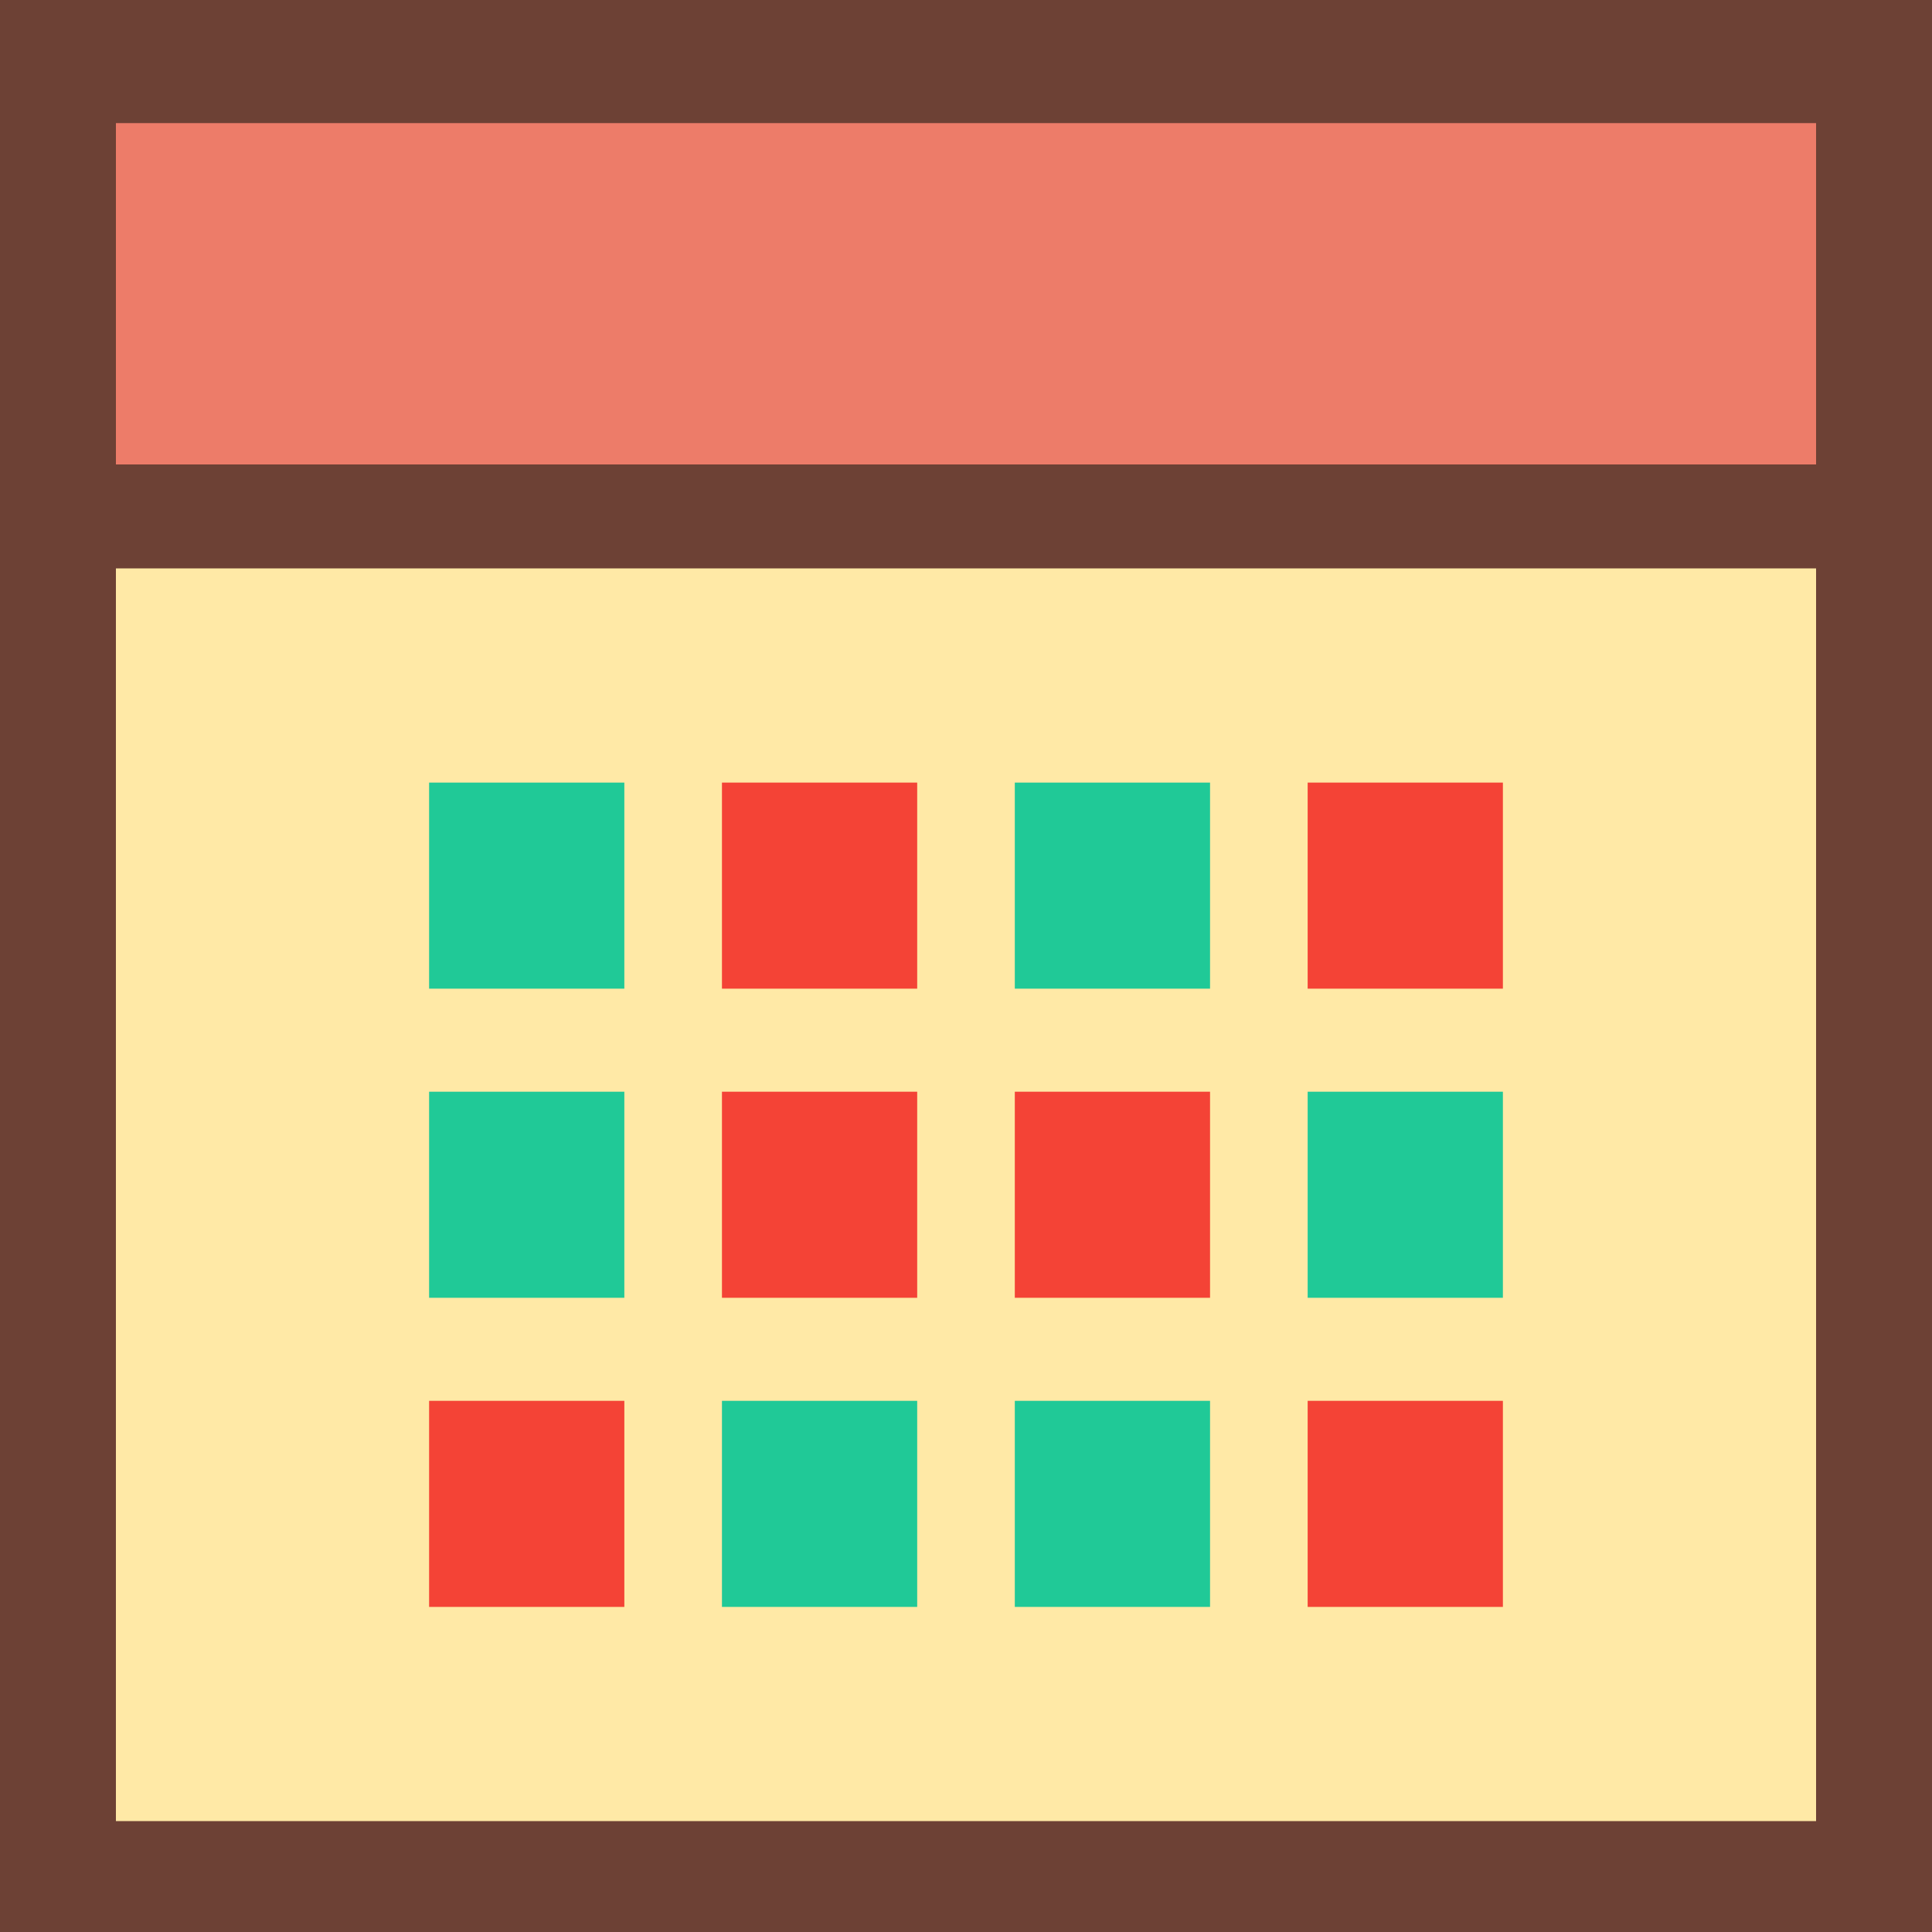
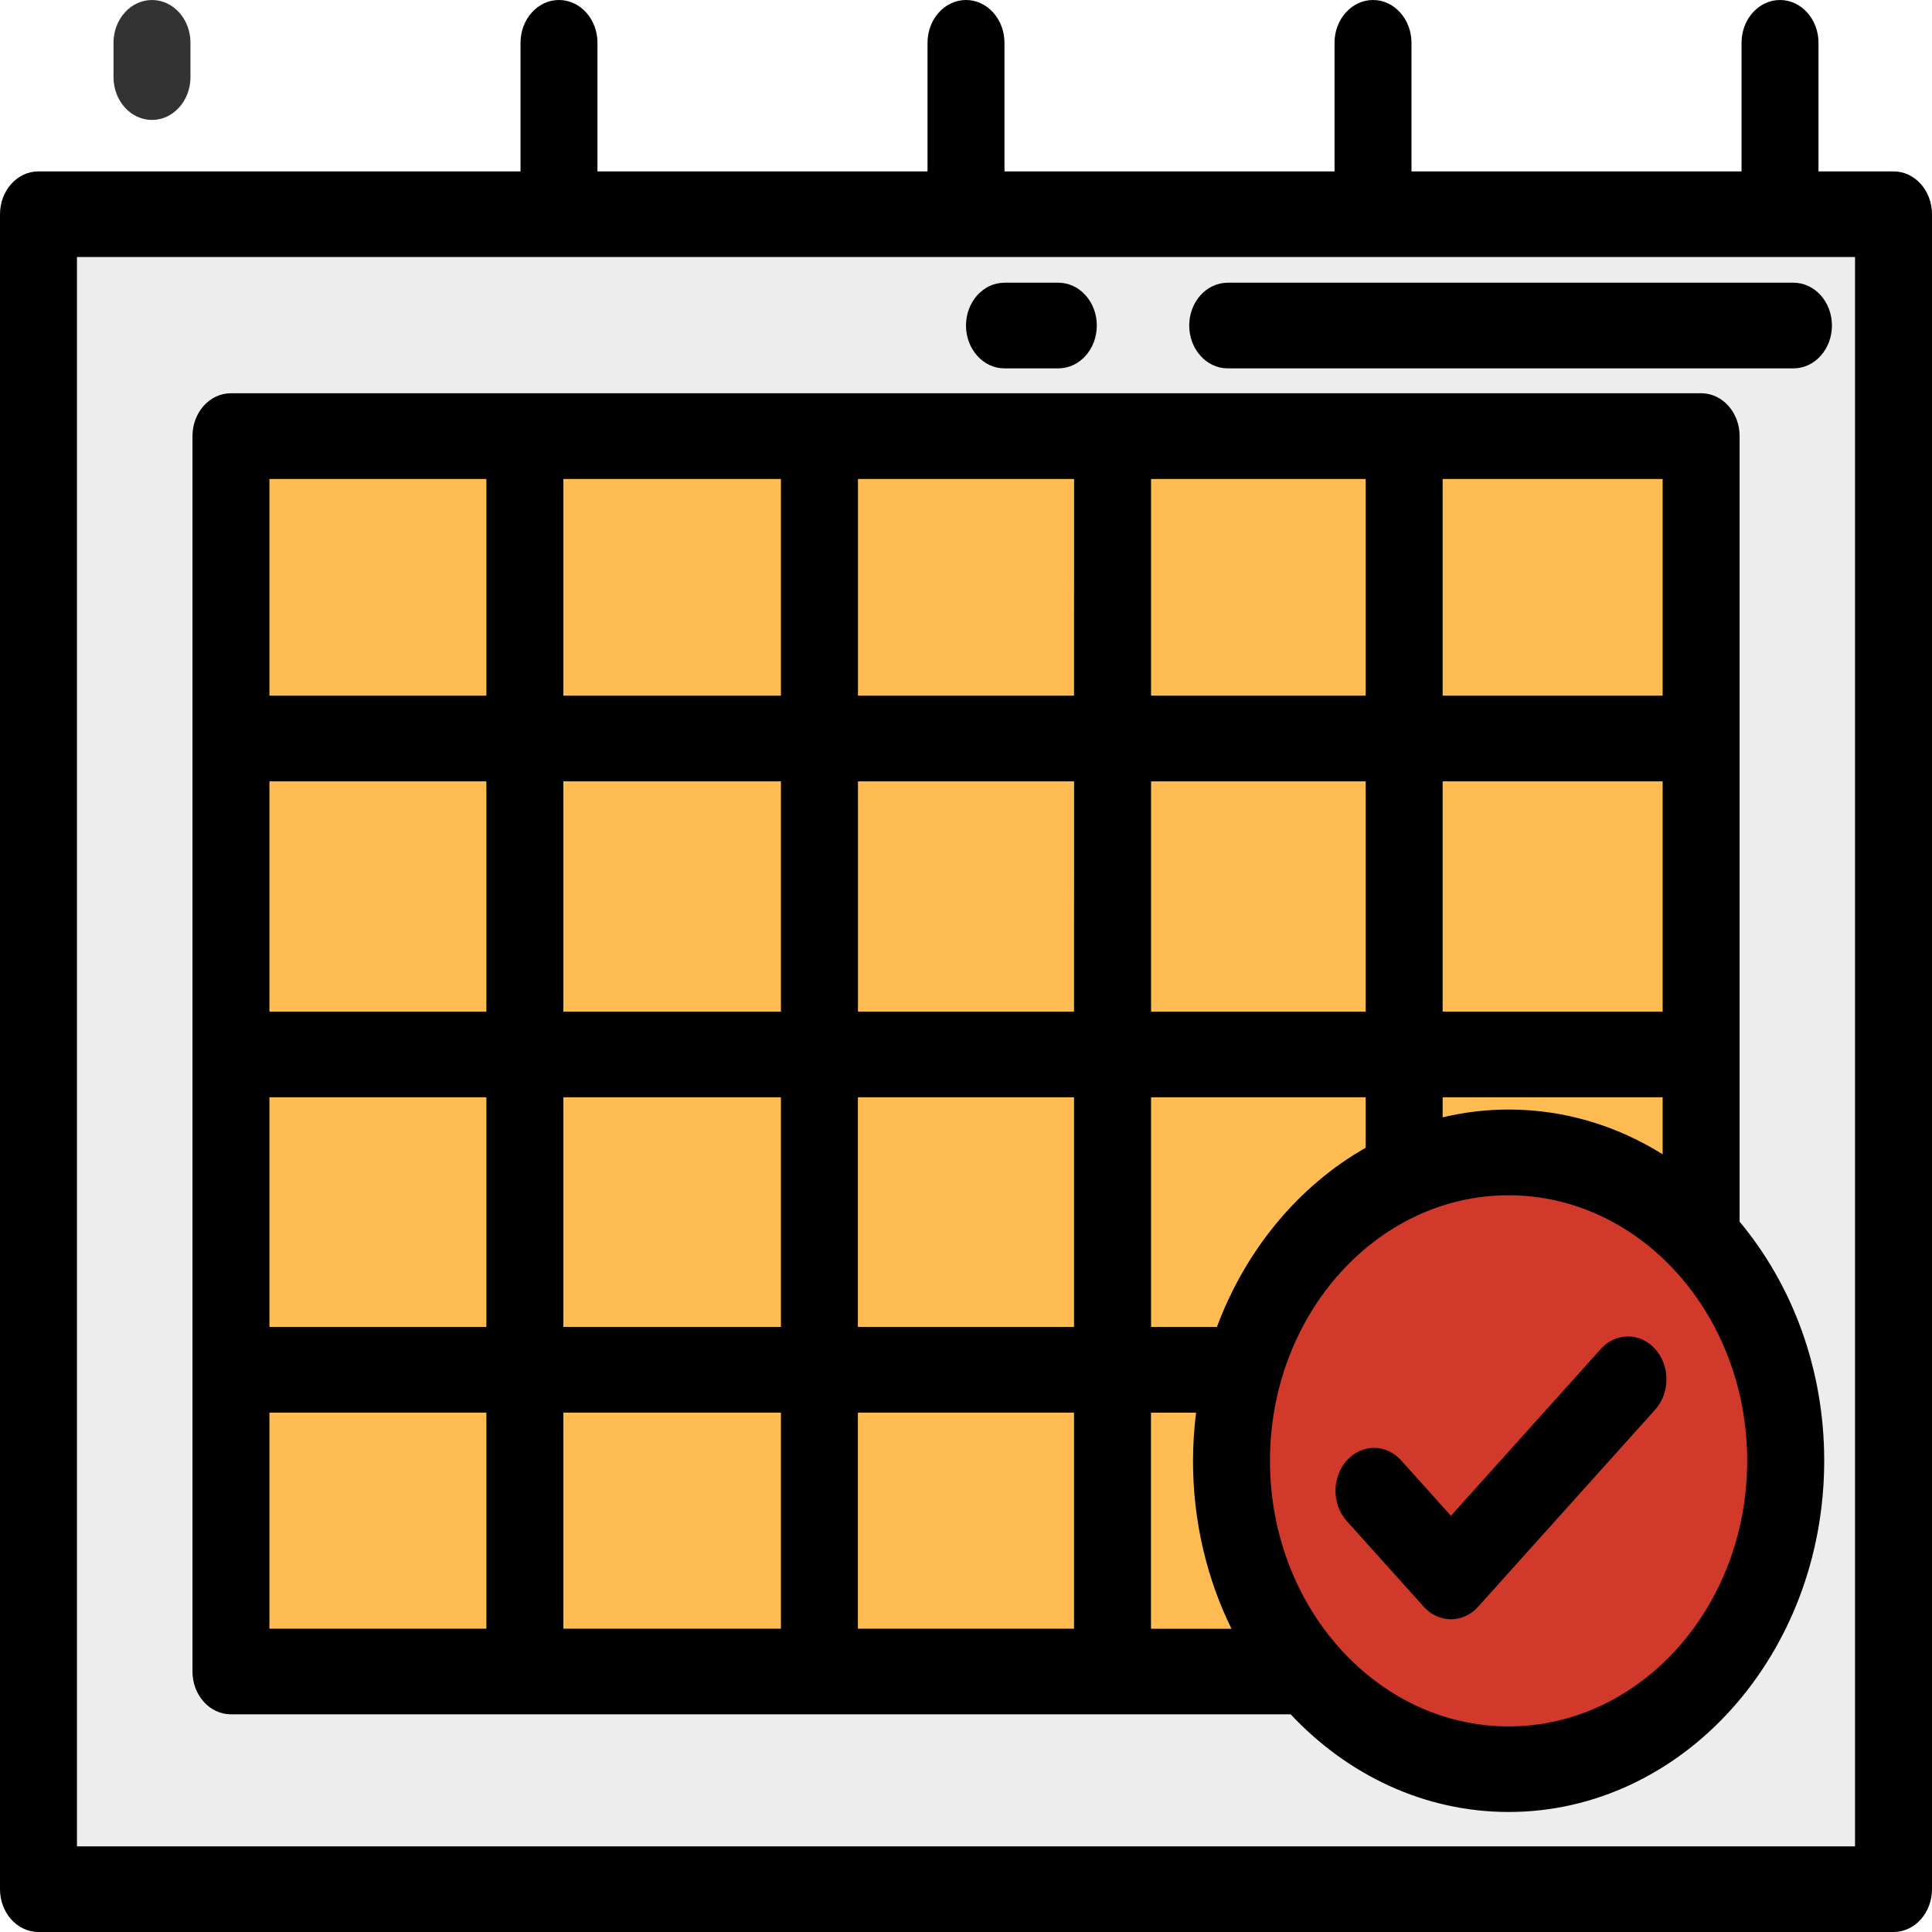
- <svg xmlns="http://www.w3.org/2000/svg" version="1" viewBox="0 0 25 25" enable-background="new 0 0 48 48" id="svg44" width="25" height="25">
-   <defs id="defs48" />
-   <g id="g8384">
-     <rect style="fill:#6d4135;fill-opacity:1;stroke-width:0.086;stroke-linecap:square" id="rect14124" width="25" height="5.269" x="0" y="0" />
-     <g id="g488" transform="matrix(0.04882812,0,0,0.04882812,29.86978,-1.035513)">
- </g>
-     <g id="g490" transform="matrix(0.04882812,0,0,0.04882812,29.86978,-1.035513)">
- </g>
-     <g id="g492" transform="matrix(0.04882812,0,0,0.04882812,29.86978,-1.035513)">
- </g>
-     <g id="g494" transform="matrix(0.04882812,0,0,0.04882812,29.86978,-1.035513)">
- </g>
-     <g id="g496" transform="matrix(0.04882812,0,0,0.04882812,29.86978,-1.035513)">
- </g>
-     <g id="g498" transform="matrix(0.04882812,0,0,0.04882812,29.86978,-1.035513)">
- </g>
-     <g id="g500" transform="matrix(0.04882812,0,0,0.04882812,29.86978,-1.035513)">
- </g>
-     <g id="g502" transform="matrix(0.04882812,0,0,0.04882812,29.86978,-1.035513)">
- </g>
-     <g id="g504" transform="matrix(0.04882812,0,0,0.04882812,29.86978,-1.035513)">
- </g>
-     <g id="g506" transform="matrix(0.04882812,0,0,0.04882812,29.86978,-1.035513)">
- </g>
-     <g id="g508" transform="matrix(0.04882812,0,0,0.04882812,29.86978,-1.035513)">
- </g>
-     <g id="g510" transform="matrix(0.04882812,0,0,0.04882812,29.86978,-1.035513)">
- </g>
-     <g id="g512" transform="matrix(0.04882812,0,0,0.04882812,29.86978,-1.035513)">
- </g>
-     <g id="g514" transform="matrix(0.04882812,0,0,0.04882812,29.86978,-1.035513)">
- </g>
-     <g id="g516" transform="matrix(0.04882812,0,0,0.04882812,29.86978,-1.035513)">
- </g>
-     <g id="g14132" transform="matrix(1,0,0,1.02823,9.0040589e-7,-1.619846)">
-       <g id="g681" style="fill:#6d4135;fill-opacity:1" transform="matrix(0.04882812,0,0,0.05102041,0,-0.2334492)">
-         <polygon style="fill:#6d4135;fill-opacity:1" points="256,512 192.266,320.968 256,120 512,120 512,512 " id="polygon456" />
-         <g id="g462" style="fill:#6d4135;fill-opacity:1">
-           <rect y="120" style="fill:#6d4135;fill-opacity:1" width="256" height="392" id="rect458" x="0" />
-           <polygon style="fill:#6d4135;fill-opacity:1" points="256,482 199.734,316 256,150 482,150 482,482 " id="polygon460" />
-         </g>
-       </g>
-     </g>
-     <rect class="cls-2" x="1.5" y="1.593" width="22" height="4.417" id="rect10" style="fill:#ed7c69;stroke-width:0.044" />
-     <g id="g14155" transform="matrix(1,0,0,0.9535212,-22.2035,5.986832)" style="fill:#ffe9a6">
-       <rect class="cls-1" x="1.389" y="7.324" width="22" height="17" id="rect8" style="fill:#ffe9a6;stroke-width:0.048" transform="translate(22.31445,-5.889)" />
-     </g>
-     <g fill="#90a4ae" id="g42" transform="matrix(0.6315789,0,0,0.6666667,-2.657895,-3.206598)">
-       <rect x="13" y="20" width="4" height="4" id="rect18" style="fill:#20c997;fill-opacity:1" />
-       <rect x="19" y="20" width="4" height="4" id="rect20" style="fill:#f44336;fill-opacity:1" />
-       <rect x="25" y="20" width="4" height="4" id="rect22" style="fill:#20c997;fill-opacity:1" />
-       <rect x="31" y="20" width="4" height="4" id="rect24" style="fill:#f44336;fill-opacity:1" />
-       <rect x="13" y="26" width="4" height="4" id="rect26" style="fill:#20c997;fill-opacity:1" />
-       <rect x="19" y="26" width="4" height="4" id="rect28" style="fill:#f44336;fill-opacity:1" />
-       <rect x="25" y="26" width="4" height="4" id="rect30" style="fill:#f44336;fill-opacity:1" />
-       <rect x="31" y="26" width="4" height="4" id="rect32" style="fill:#20c997;fill-opacity:1" />
-       <rect x="13" y="32" width="4" height="4" id="rect34" style="fill:#f44336;fill-opacity:1" />
-       <rect x="19" y="32" width="4" height="4" id="rect36" style="fill:#20c997;fill-opacity:1" />
-       <rect x="25" y="32" width="4" height="4" id="rect38" style="fill:#20c997;fill-opacity:1" />
-       <rect x="31" y="32" width="4" height="4" id="rect40" style="fill:#f44336;fill-opacity:1" />
-     </g>
-   </g>
+ <svg xmlns="http://www.w3.org/2000/svg" version="1.1" id="Layer_1" viewBox="0 0 24 24" xml:space="preserve" width="24" height="24">
+   <defs id="defs23" />
+   <rect x="0.478" y="2.661" style="fill:#ededed;stroke-width:0.049" width="23.044" height="20.807" id="rect2" />
+   <path d="m 1.888,1.49 c 0.264,0 0.478,-0.238 0.478,-0.532 V 0.532 C 2.367,0.238 2.152,5.2175728e-5 1.888,5.2175728e-5 1.624,5.2175728e-5 1.41,0.238 1.41,0.532 v 0.426 c 0,0.294 0.214,0.532 0.478,0.532 z" id="path4" style="stroke-width:0.049;fill:#333333;fill-opacity:1" />
+   <path d="m 15.251,4.576 h 7.028 c 0.264,0 0.478,-0.238 0.478,-0.532 0,-0.294 -0.214,-0.532 -0.478,-0.532 h -7.028 c -0.264,0 -0.478,0.238 -0.478,0.532 -4.7e-5,0.294 0.214,0.532 0.478,0.532 z" id="path6" style="stroke-width:0.049" />
+   <path d="m 12.478,4.576 h 0.669 c 0.264,0 0.478,-0.238 0.478,-0.532 0,-0.294 -0.214,-0.532 -0.478,-0.532 H 12.478 C 12.214,3.512 12,3.75 12,4.044 c 0,0.294 0.214,0.532 0.478,0.532 z" id="path8" style="stroke-width:0.049" />
+   <path d="m 23.522,2.129 h -0.932 V 0.532 C 22.59,0.238 22.376,0 22.112,0 21.848,0 21.634,0.238 21.634,0.532 V 2.129 H 17.534 V 0.532 C 17.534,0.238 17.32,0 17.056,0 16.792,0 16.578,0.238 16.578,0.532 V 2.129 H 12.478 V 0.532 C 12.478,0.238 12.264,0 12,0 11.736,0 11.522,0.238 11.522,0.532 V 2.129 H 7.422 V 0.532 C 7.422,0.238 7.208,0 6.944,0 6.68,0 6.466,0.238 6.466,0.532 V 2.129 H 0.478 C 0.214,2.129 0,2.367 0,2.661 V 23.468 C 0,23.762 0.214,24 0.478,24 H 23.522 C 23.786,24 24,23.762 24,23.468 V 2.661 C 24,2.367 23.786,2.129 23.522,2.129 Z M 23.044,22.936 H 0.956 V 3.193 H 23.044 V 22.936 Z" id="path10" style="stroke-width:0.049;fill:#000000;fill-opacity:1" />
+   <path style="fill:#ffbc52;stroke-width:0.049" d="m 18.741,14.315 c 0.929,0 1.771,0.41 2.39,1.076 V 5.417 H 2.869 V 20.764 H 16.229 c -0.577,-0.685 -0.93,-1.605 -0.93,-2.618 4.7e-5,-2.116 1.541,-3.832 3.442,-3.832 z" id="path12" />
+   <path style="fill:#d1392a;stroke-width:0.049" d="m 21.131,15.391 c -0.619,-0.666 -1.462,-1.076 -2.39,-1.076 -1.901,0 -3.442,1.715 -3.442,3.831 0,1.013 0.354,1.933 0.93,2.618 0.628,0.746 1.521,1.213 2.512,1.213 1.901,0 3.442,-1.715 3.442,-3.831 -4.6e-5,-1.082 -0.404,-2.059 -1.052,-2.756 z" id="path14" />
+   <path d="M 21.61,15.176 V 5.417 c 0,-0.294 -0.214,-0.532 -0.478,-0.532 H 2.869 c -0.264,0 -0.478,0.238 -0.478,0.532 V 20.764 c 0,0.294 0.214,0.532 0.478,0.532 H 16.033 c 0.704,0.751 1.659,1.213 2.708,1.213 2.162,0 3.92,-1.958 3.92,-4.364 0,-1.146 -0.4,-2.19 -1.052,-2.97 z M 17.921,5.95 h 2.733 v 2.692 h -2.733 z m 0,3.756 h 2.733 v 2.861 h -2.733 z m 2.733,3.925 v 0.708 C 20.087,13.985 19.435,13.783 18.741,13.783 c -0.281,0 -0.556,0.034 -0.82,0.097 V 13.631 Z M 14.299,5.95 h 2.666 v 2.692 h -2.666 z m 0,3.756 h 2.666 v 2.861 h -2.666 z m 0,3.925 h 2.666 v 0.627 c -0.83,0.472 -1.489,1.262 -1.848,2.226 H 14.299 Z M 6.042,20.232 H 3.347 v -2.684 h 2.695 z m 0,-3.748 H 3.347 v -2.853 h 2.695 z m 0,-3.917 H 3.347 V 9.706 h 2.695 z m 0,-3.925 H 3.347 V 5.95 H 6.042 Z M 9.701,20.232 H 6.998 v -2.684 h 2.703 z m 0,-3.748 H 6.998 v -2.853 h 2.703 z m 0,-3.917 H 6.998 V 9.706 h 2.703 z m 0,-3.925 H 6.998 V 5.95 H 9.701 Z M 13.342,20.232 h -2.685 v -2.684 h 2.685 z m 0,-3.748 h -2.685 v -2.853 h 2.685 z m 0,-3.917 H 10.658 V 9.706 h 2.685 z m 0,-3.925 H 10.658 V 5.95 h 2.685 z m 0.956,8.907 h 0.56 c -0.024,0.196 -0.038,0.395 -0.038,0.598 0,0.755 0.173,1.466 0.478,2.086 h -1 v -2.684 z m 4.442,3.897 c -1.634,0 -2.964,-1.48 -2.964,-3.299 0,-1.819 1.33,-3.299 2.964,-3.299 1.634,0 2.964,1.48 2.964,3.299 0,1.819 -1.33,3.299 -2.964,3.299 z" id="path16" style="stroke-width:0.049" />
+   <path d="m 18.024,20.115 c -0.122,0 -0.245,-0.052 -0.338,-0.156 l -0.956,-1.064 c -0.187,-0.208 -0.187,-0.545 0,-0.753 0.187,-0.208 0.489,-0.208 0.676,0 l 0.618,0.688 1.861,-2.072 c 0.187,-0.208 0.489,-0.208 0.676,0 0.187,0.208 0.187,0.545 0,0.753 l -2.199,2.448 c -0.093,0.104 -0.216,0.156 -0.338,0.156 z" id="path18" style="stroke-width:0.049" />
</svg>
